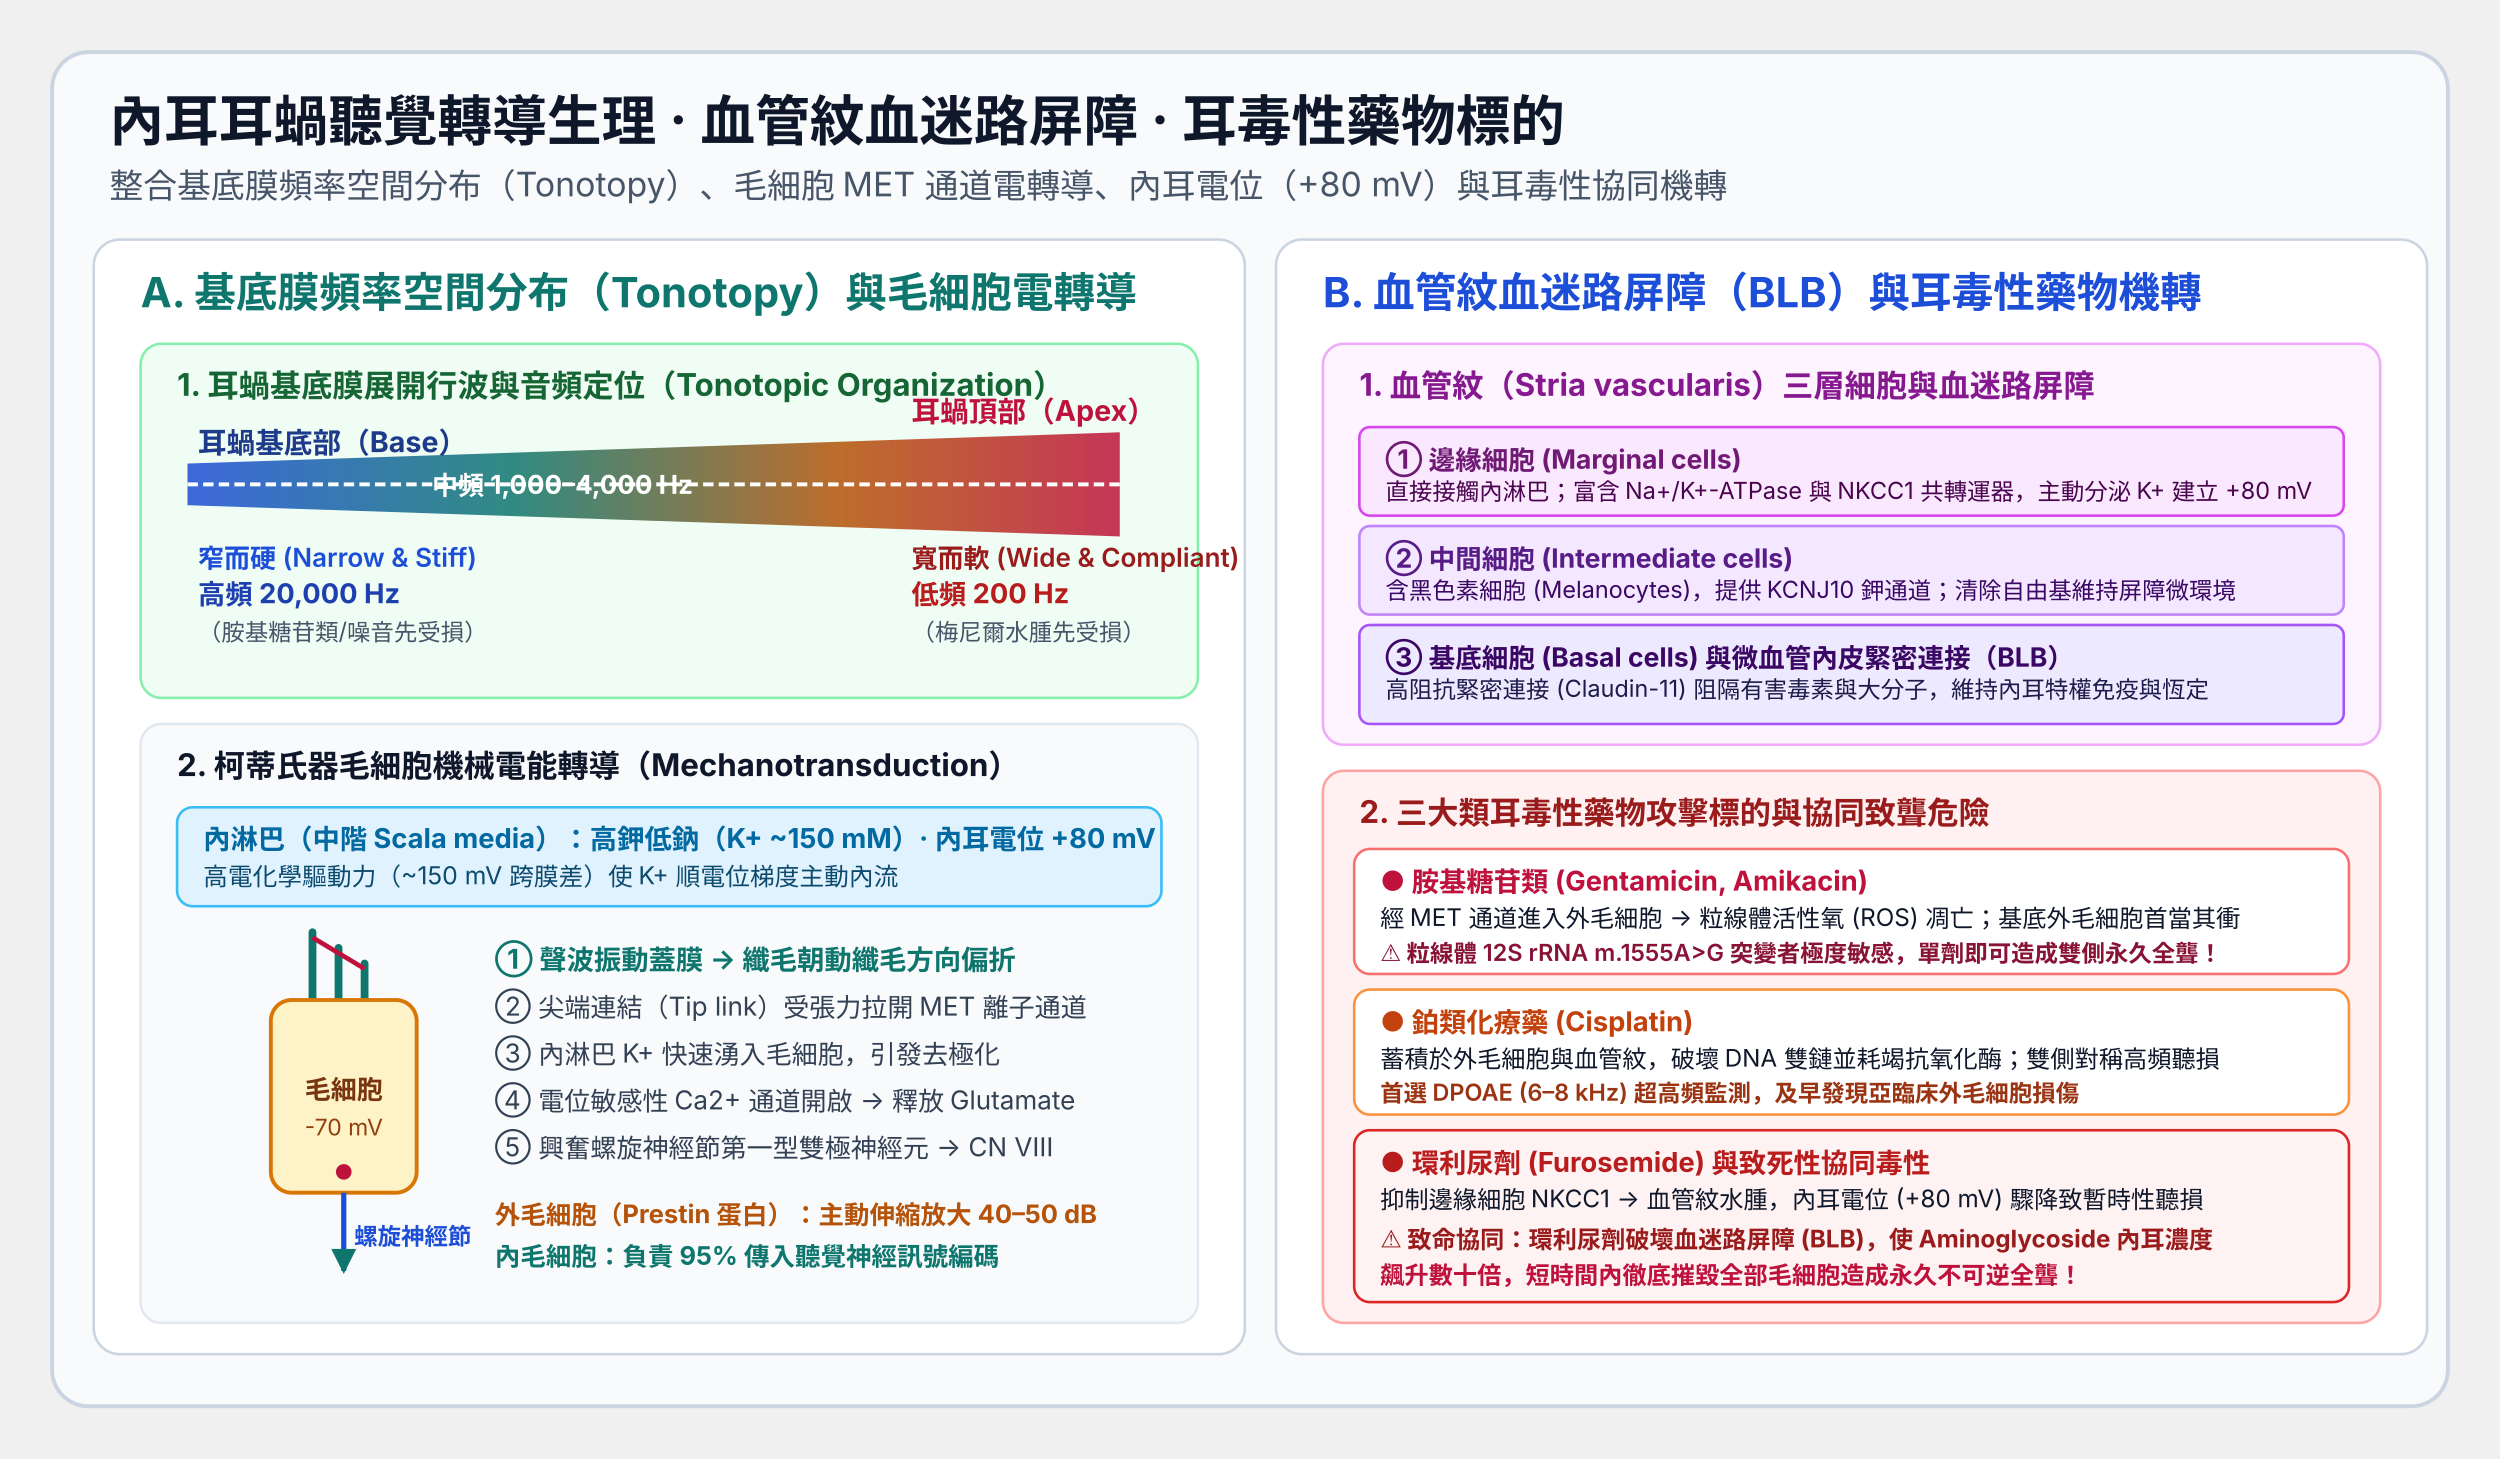
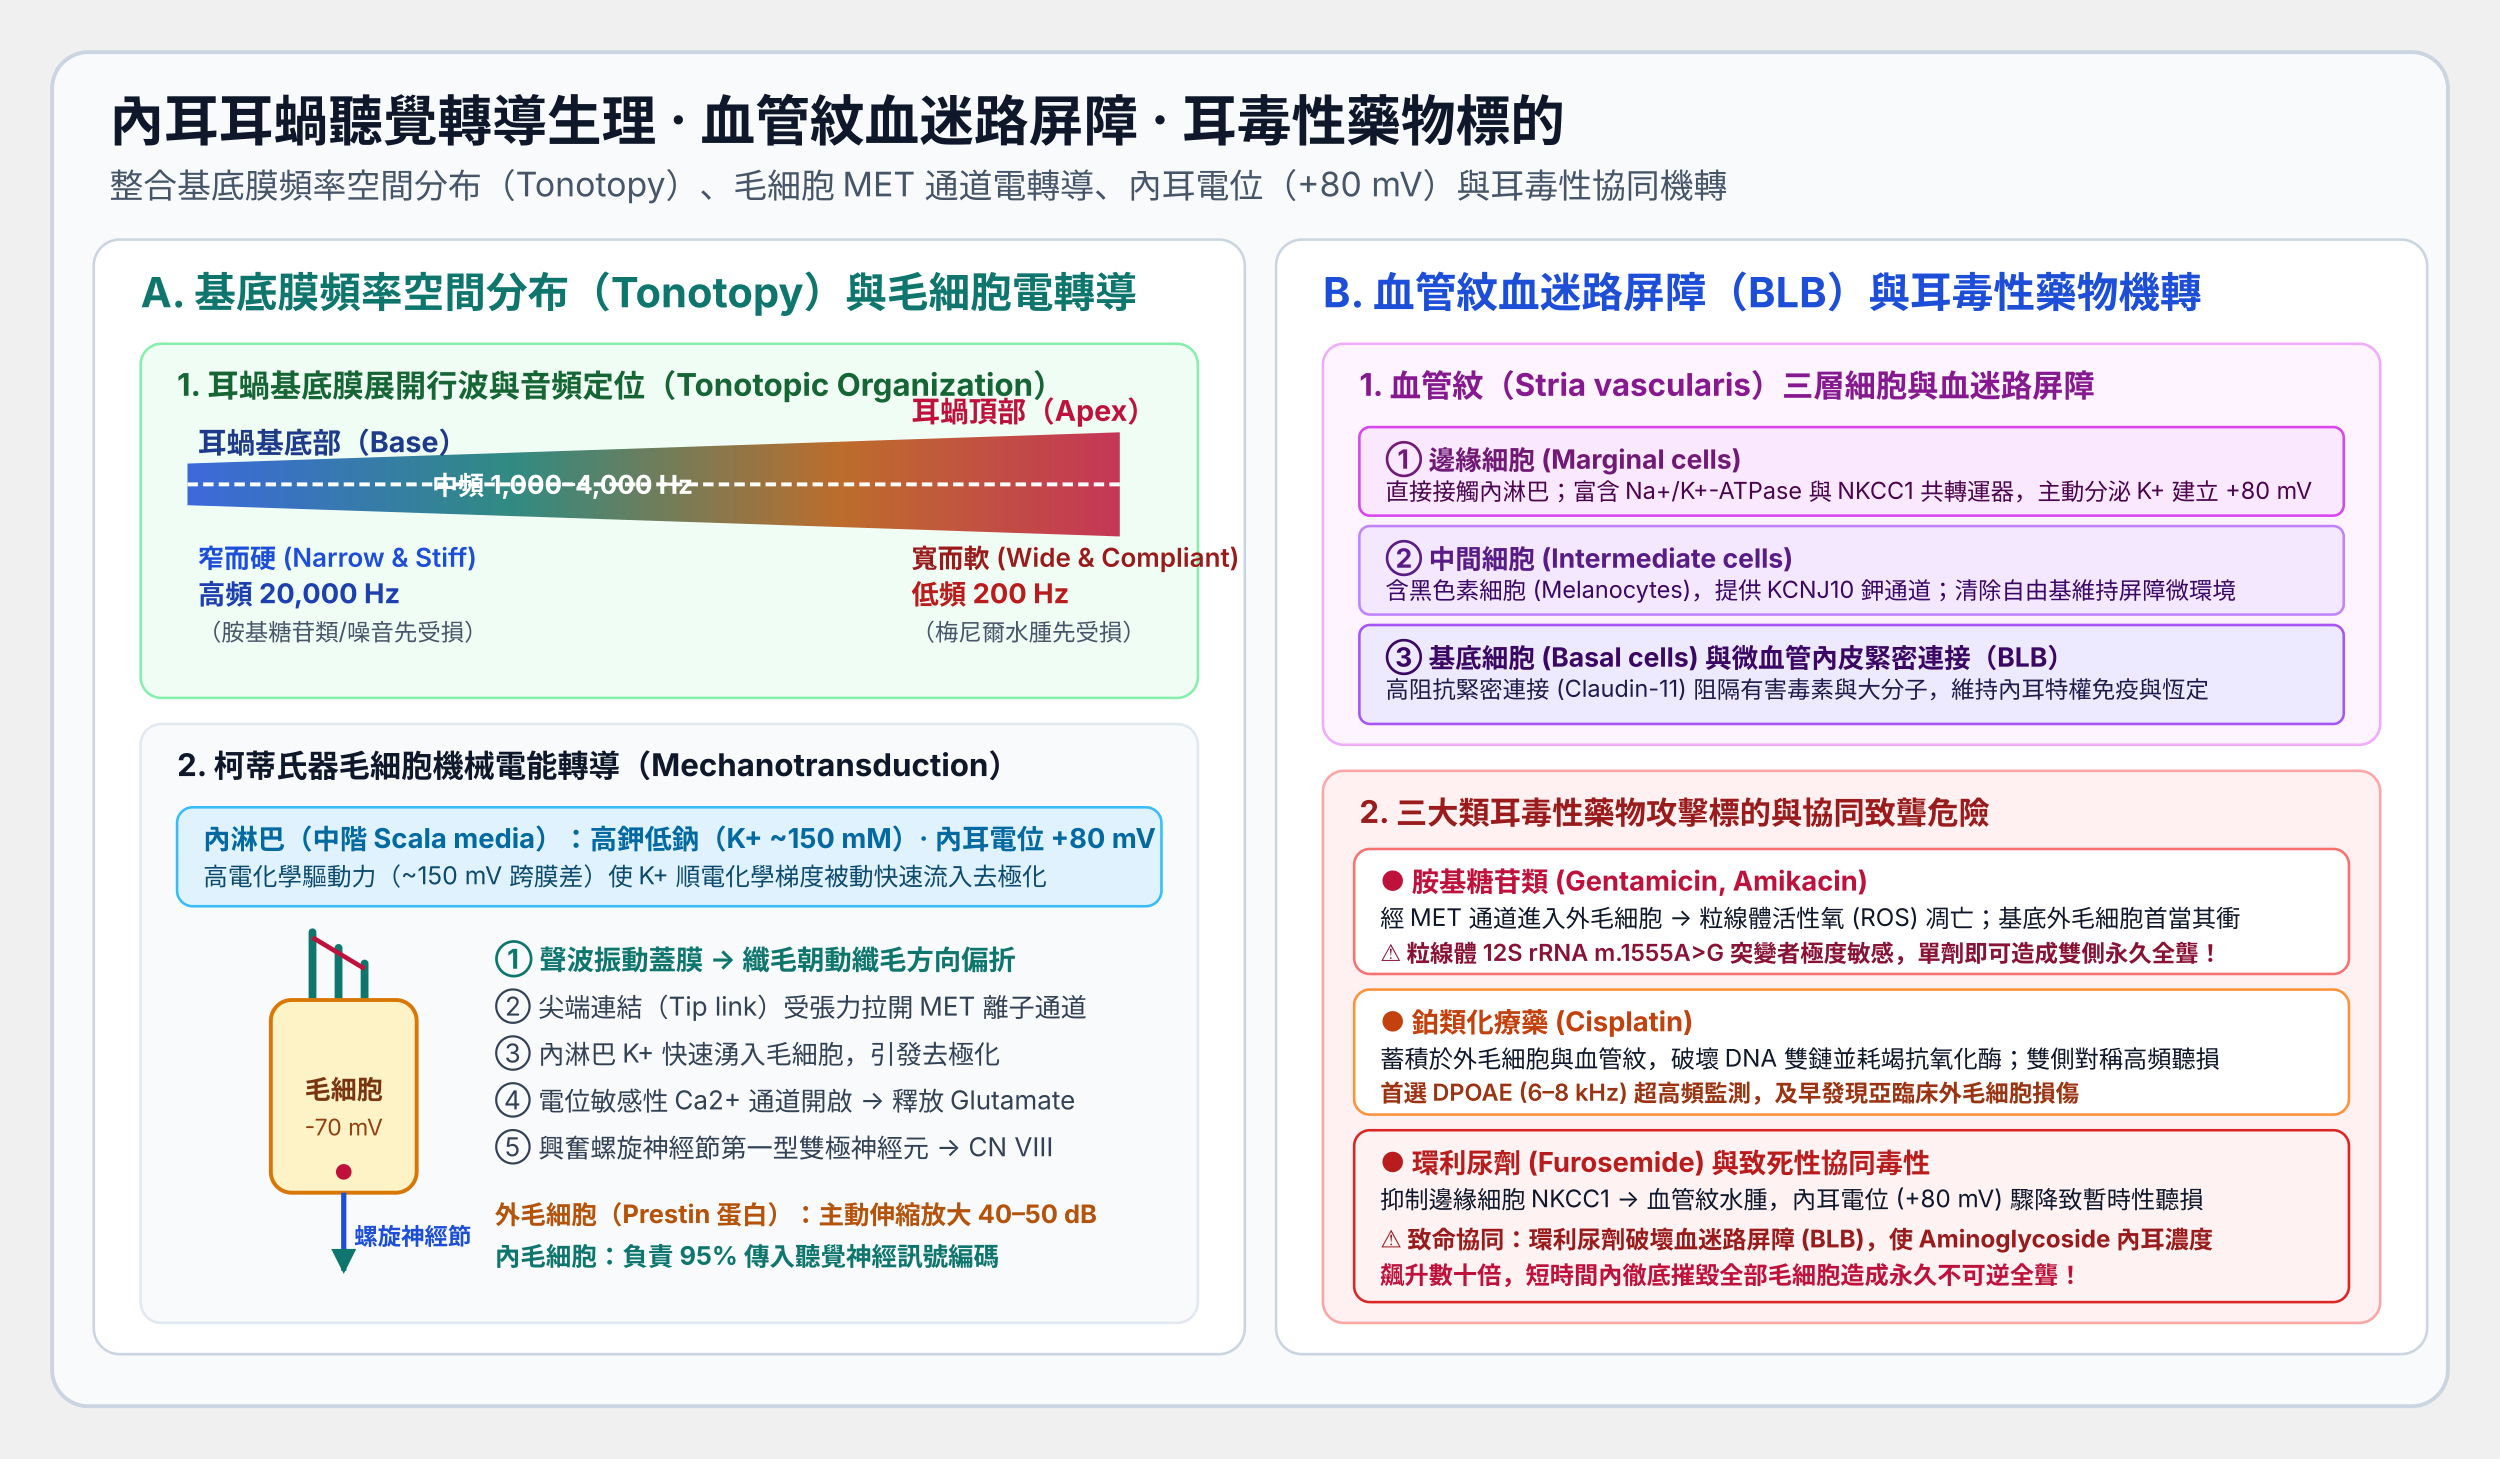
<svg xmlns="http://www.w3.org/2000/svg" viewBox="0 0 960 560" width="960" height="560" role="img" aria-labelledby="t-ent12 d-ent12">
  <defs>
    <linearGradient id="grad-bm" x1="0%" y1="0%" x2="100%" y2="0%">
      <stop offset="0%" stop-color="#1d4ed8" />
      <stop offset="35%" stop-color="#0f766e" />
      <stop offset="70%" stop-color="#b45309" />
      <stop offset="100%" stop-color="#be123c" />
    </linearGradient>
    <marker id="arr-teal12" viewBox="0 0 10 10" refX="8" refY="5" markerWidth="6" markerHeight="6" orient="auto-start-reverse">
      <path d="M1 1 L9 5 L1 9 Z" fill="#0f766e" />
    </marker>
    <marker id="arr-red12" viewBox="0 0 10 10" refX="8" refY="5" markerWidth="6" markerHeight="6" orient="auto-start-reverse">
      <path d="M1 1 L9 5 L1 9 Z" fill="#be123c" />
    </marker>
  </defs>
  <g font-family="system-ui, -apple-system, 'Noto Sans TC', sans-serif">
    <rect x="20" y="20" width="920" height="520" rx="14" fill="#f8fafc" stroke="#cbd5e1" stroke-width="1.5" />
    <text x="42" y="54" font-size="21" font-weight="700" fill="#0f172a">內耳耳蝸聽覺轉導生理 · 血管紋血迷路屏障 · 耳毒性藥物標的</text>
    <text x="42" y="76" font-size="13" fill="#475569">整合基底膜頻率空間分布（Tonotopy）、毛細胞 MET 通道電轉導、內耳電位（+80 mV）與耳毒性協同機轉</text>
    <rect x="36" y="92" width="442" height="428" rx="10" fill="#ffffff" stroke="#cbd5e1" />
    <text x="54" y="118" font-size="16" font-weight="700" fill="#0f766e">A. 基底膜頻率空間分布（Tonotopy）與毛細胞電轉導</text>
    <rect x="54" y="132" width="406" height="136" rx="8" fill="#f0fdf4" stroke="#86efac" />
    <text x="68" y="152" font-size="12" font-weight="700" fill="#166534">1. 耳蝸基底膜展開行波與音頻定位（Tonotopic Organization）</text>
    <path d="M72 178 L430 166 L430 206 L72 194 Z" fill="url(#grad-bm)" opacity="0.85" />
    <line x1="72" y1="186" x2="430" y2="186" stroke="#ffffff" stroke-width="1.5" stroke-dasharray="4 2" />
    <text x="76" y="174" font-size="11" font-weight="700" fill="#1e3a8a">耳蝸基底部（Base）</text>
    <text x="76" y="218" font-size="10" font-weight="600" fill="#1d4ed8">窄而硬 (Narrow &amp; Stiff)</text>
    <text x="76" y="232" font-size="10.5" font-weight="700" fill="#1e40af">高頻 20,000 Hz</text>
    <text x="76" y="246" font-size="9" fill="#475569">（胺基糖苷類/噪音先受損）</text>
    <text x="350" y="162" font-size="11" font-weight="700" fill="#be123c">耳蝸頂部（Apex）</text>
    <text x="350" y="218" font-size="10" font-weight="600" fill="#991b1b">寬而軟 (Wide &amp; Compliant)</text>
    <text x="350" y="232" font-size="10.5" font-weight="700" fill="#b91c1c">低頻 200 Hz</text>
    <text x="350" y="246" font-size="9" fill="#475569">（梅尼爾水腫先受損）</text>
    <text x="216" y="190" text-anchor="middle" font-size="10" font-weight="700" fill="#ffffff">中頻 1,000–4,000 Hz</text>
    <rect x="54" y="278" width="406" height="230" rx="8" fill="#f8fafc" stroke="#e2e8f0" />
    <text x="68" y="298" font-size="12" font-weight="700" fill="#0f172a">2. 柯蒂氏器毛細胞機械電能轉導（Mechanotransduction）</text>
    <rect x="68" y="310" width="378" height="38" rx="6" fill="#e0f2fe" stroke="#38bdf8" />
    <text x="78" y="326" font-size="10.5" font-weight="700" fill="#0369a1">內淋巴（中階 Scala media）：高鉀低鈉（K+ ~150 mM）· 內耳電位 +80 mV</text>
-     <text x="78" y="340" font-size="9.5" fill="#0c4a6e">高電化學驅動力（~150 mV 跨膜差）使 K+ 順電位梯度主動內流</text>
+     <text x="78" y="340" font-size="9.5" fill="#0c4a6e">高電化學驅動力（~150 mV 跨膜差）使 K+ 順電化學梯度被動快速流入去極化</text>
    <g transform="translate(80, 356)">
      <line x1="40" y1="2" x2="40" y2="28" stroke="#0f766e" stroke-width="3" stroke-linecap="round" />
      <line x1="50" y1="8" x2="50" y2="28" stroke="#0f766e" stroke-width="3" stroke-linecap="round" />
      <line x1="60" y1="14" x2="60" y2="28" stroke="#0f766e" stroke-width="3" stroke-linecap="round" />
      <line x1="40" y1="4" x2="50" y2="10" stroke="#be123c" stroke-width="1.8" />
      <line x1="50" y1="10" x2="60" y2="16" stroke="#be123c" stroke-width="1.8" />
      <rect x="24" y="28" width="56" height="74" rx="8" fill="#fef3c7" stroke="#d97706" stroke-width="1.5" />
      <text x="52" y="66" text-anchor="middle" font-size="10" font-weight="700" fill="#78350f">毛細胞</text>
      <text x="52" y="80" text-anchor="middle" font-size="8.8" fill="#92400e">-70 mV</text>
      <circle cx="52" cy="94" r="3" fill="#be123c" />
      <path d="M52 102 L52 132" stroke="#1d4ed8" stroke-width="2" marker-end="url(#arr-teal12)" />
      <text x="56" y="122" font-size="9" font-weight="600" fill="#1d4ed8">螺旋神經節</text>
    </g>
    <g transform="translate(190, 358)">
      <text x="0" y="14" font-size="10.5" font-weight="700" fill="#0f766e">① 聲波振動蓋膜 → 纖毛朝動纖毛方向偏折</text>
      <text x="0" y="32" font-size="10" fill="#334155">② 尖端連結（Tip link）受張力拉開 MET 離子通道</text>
      <text x="0" y="50" font-size="10" fill="#334155">③ 內淋巴 K+ 快速湧入毛細胞，引發去極化</text>
      <text x="0" y="68" font-size="10" fill="#334155">④ 電位敏感性 Ca2+ 通道開啟 → 釋放 Glutamate</text>
      <text x="0" y="86" font-size="10" fill="#334155">⑤ 興奮螺旋神經節第一型雙極神經元 → CN VIII</text>
      <text x="0" y="112" font-size="9.8" font-weight="700" fill="#b45309">外毛細胞（Prestin 蛋白）：主動伸縮放大 40–50 dB</text>
      <text x="0" y="128" font-size="9.8" font-weight="700" fill="#0f766e">內毛細胞：負責 95% 傳入聽覺神經訊號編碼</text>
    </g>
    <rect x="490" y="92" width="442" height="428" rx="10" fill="#ffffff" stroke="#cbd5e1" />
    <text x="508" y="118" font-size="16" font-weight="700" fill="#1d4ed8">B. 血管紋血迷路屏障（BLB）與耳毒性藥物機轉</text>
    <rect x="508" y="132" width="406" height="154" rx="8" fill="#fdf4ff" stroke="#f0abfc" />
    <text x="522" y="152" font-size="12" font-weight="700" fill="#86198f">1. 血管紋（Stria vascularis）三層細胞與血迷路屏障</text>
    <g transform="translate(522, 164)">
      <rect x="0" y="0" width="378" height="34" rx="4" fill="#fae8ff" stroke="#d946ef" />
      <text x="10" y="16" font-size="10.2" font-weight="700" fill="#701a75">① 邊緣細胞 (Marginal cells)</text>
      <text x="10" y="28" font-size="9" fill="#4a044e">直接接觸內淋巴；富含 Na+/K+-ATPase 與 NKCC1 共轉運器，主動分泌 K+ 建立 +80 mV</text>
      <rect x="0" y="38" width="378" height="34" rx="4" fill="#f3e8ff" stroke="#c084fc" />
      <text x="10" y="54" font-size="10.2" font-weight="700" fill="#581c87">② 中間細胞 (Intermediate cells)</text>
      <text x="10" y="66" font-size="9" fill="#3b0764">含黑色素細胞 (Melanocytes)，提供 KCNJ10 鉀通道；清除自由基維持屏障微環境</text>
      <rect x="0" y="76" width="378" height="38" rx="4" fill="#ede9fe" stroke="#a855f7" />
      <text x="10" y="92" font-size="10.2" font-weight="700" fill="#3b0764">③ 基底細胞 (Basal cells) 與微血管內皮緊密連接（BLB）</text>
      <text x="10" y="104" font-size="9" fill="#1e1b4b">高阻抗緊密連接 (Claudin-11) 阻隔有害毒素與大分子，維持內耳特權免疫與恆定</text>
    </g>
    <rect x="508" y="296" width="406" height="212" rx="8" fill="#fff1f2" stroke="#fca5a5" />
    <text x="522" y="316" font-size="12" font-weight="700" fill="#991b1b">2. 三大類耳毒性藥物攻擊標的與協同致聾危險</text>
    <rect x="520" y="326" width="382" height="48" rx="6" fill="#ffffff" stroke="#f87171" />
    <text x="530" y="342" font-size="10.5" font-weight="700" fill="#be123c">● 胺基糖苷類 (Gentamicin, Amikacin)</text>
    <text x="530" y="356" font-size="9.3" fill="#0f172a">經 MET 通道進入外毛細胞 → 粒線體活性氧 (ROS) 凋亡；基底外毛細胞首當其衝</text>
    <text x="530" y="369" font-size="9" font-weight="600" fill="#881337">⚠️ 粒線體 12S rRNA m.1555A&gt;G 突變者極度敏感，單劑即可造成雙側永久全聾！</text>
    <rect x="520" y="380" width="382" height="48" rx="6" fill="#ffffff" stroke="#fb923c" />
    <text x="530" y="396" font-size="10.5" font-weight="700" fill="#c2410c">● 鉑類化療藥 (Cisplatin)</text>
    <text x="530" y="410" font-size="9.3" fill="#0f172a">蓄積於外毛細胞與血管紋，破壞 DNA 雙鏈並耗竭抗氧化酶；雙側對稱高頻聽損</text>
    <text x="530" y="423" font-size="9" font-weight="600" fill="#9a3412">首選 DPOAE (6–8 kHz) 超高頻監測，及早發現亞臨床外毛細胞損傷</text>
    <rect x="520" y="434" width="382" height="66" rx="6" fill="#fef2f2" stroke="#dc2626" />
    <text x="530" y="450" font-size="10.5" font-weight="700" fill="#b91c1c">● 環利尿劑 (Furosemide) 與致死性協同毒性</text>
    <text x="530" y="464" font-size="9.3" fill="#0f172a">抑制邊緣細胞 NKCC1 → 血管紋水腫，內耳電位 (+80 mV) 驟降致暫時性聽損</text>
    <text x="530" y="479" font-size="9.3" font-weight="700" fill="#991b1b">⚠️ 致命協同：環利尿劑破壞血迷路屏障 (BLB)，使 Aminoglycoside 內耳濃度</text>
    <text x="530" y="493" font-size="9.3" font-weight="700" fill="#be123c">飆升數十倍，短時間內徹底摧毀全部毛細胞造成永久不可逆全聾！</text>
  </g>
</svg>
